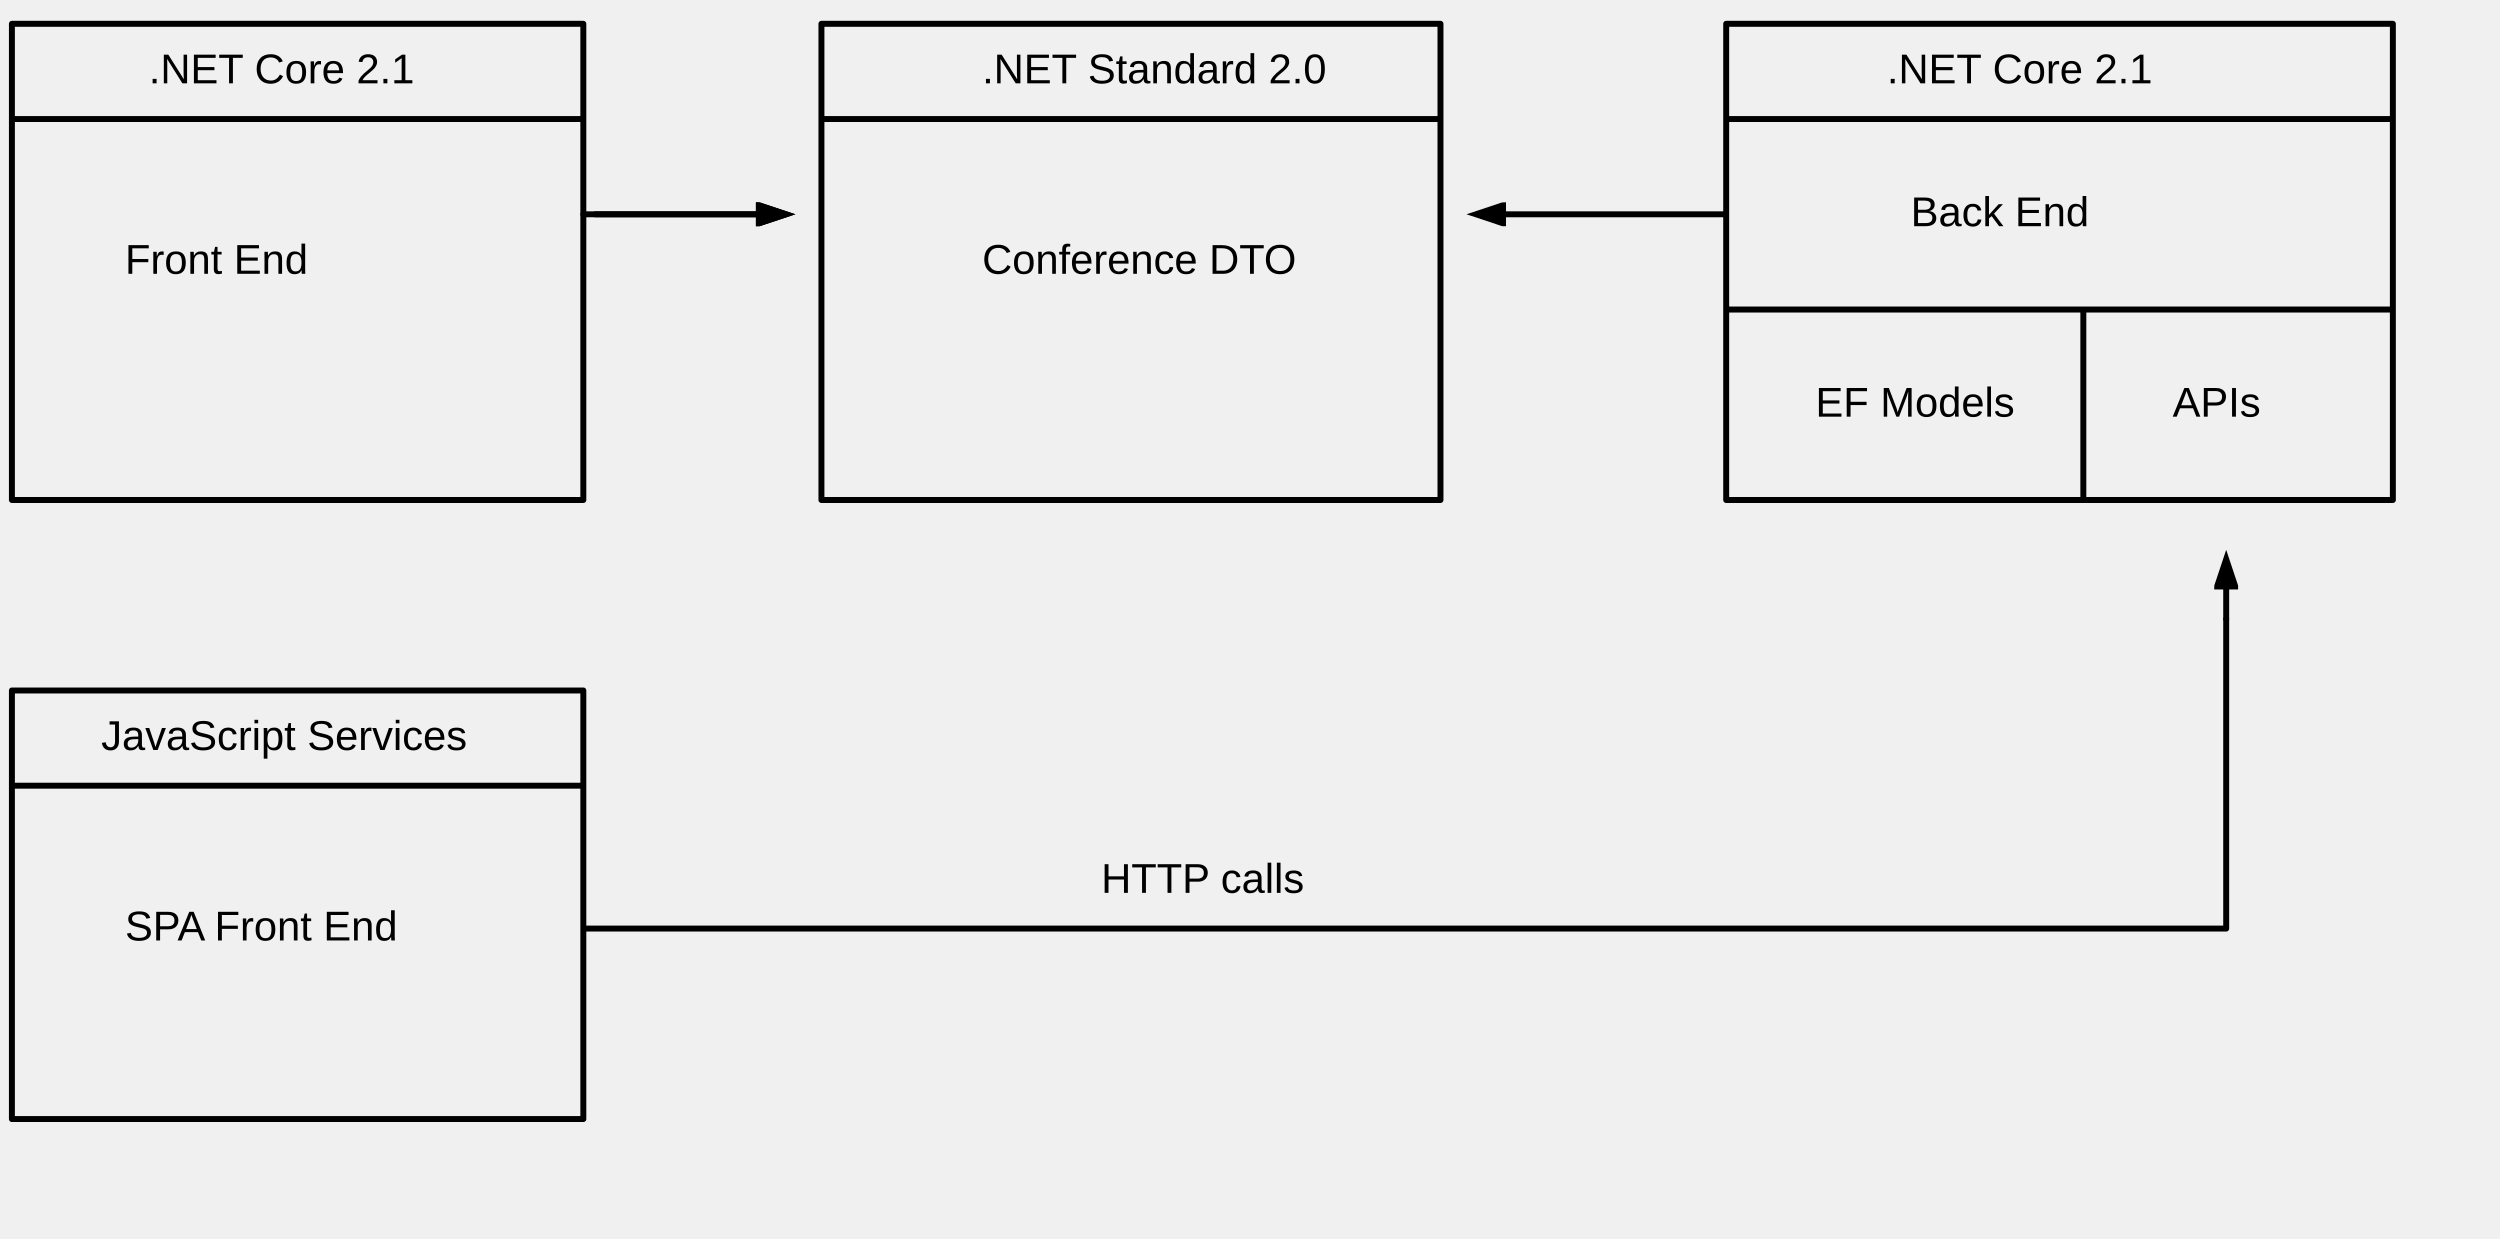
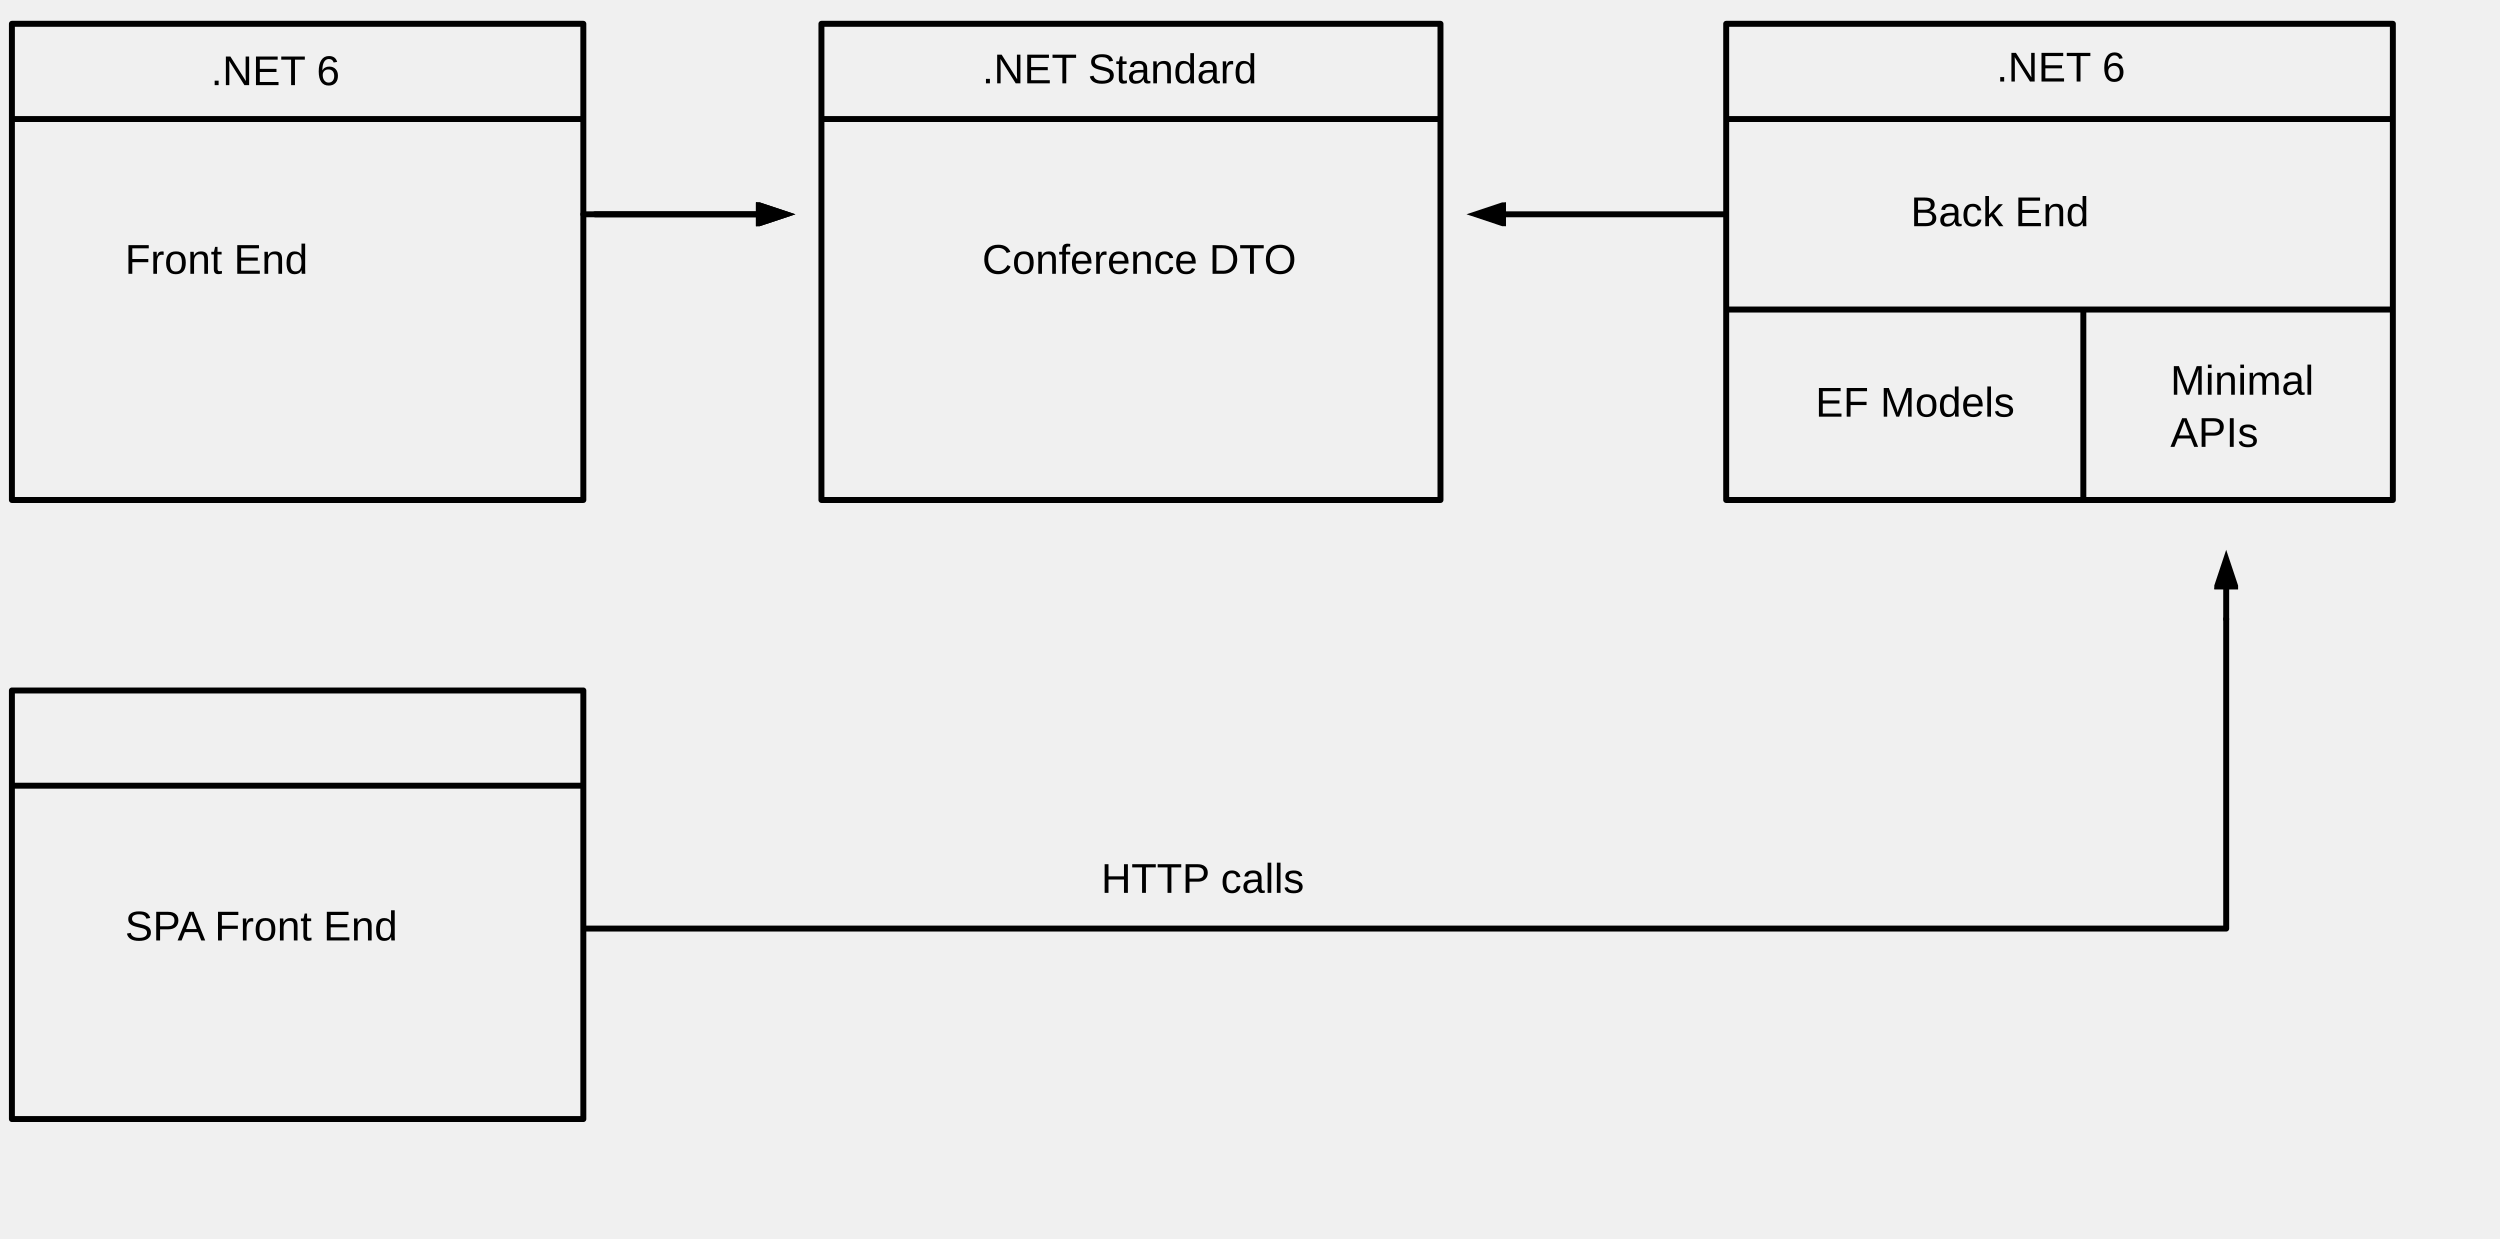
- <svg xmlns="http://www.w3.org/2000/svg" font-family="arial" font-size="14" height="416" width="840">
-   <defs>
+ <svg xmlns="http://www.w3.org/2000/svg" font-family="arial" font-size="14" height="416" width="840" version="1.1" id="svg95">
+   <defs id="defs57">
    <marker id="triangle" markerHeight="10" markerUnits="strokeWidth" markerWidth="10" orient="auto" refX="15" refY="10" viewBox="0 0 50 20">
-       <path d="M 0 0 L 30 10 L 0 20 z" />
+       <path d="M 0 0 L 30 10 L 0 20 z" id="path54" />
    </marker>
  </defs>
-   <style>
+   <style id="style59">

    line, path {
      stroke: black;
      stroke-width: 2;
      stroke-opacity: 1;
      fill-opacity: 1;
      stroke-linecap: round;
      stroke-linejoin: miter;
    }
    circle {
      stroke: black;
      stroke-width: 2;
      stroke-opacity: 1;
      fill-opacity: 1;
      stroke-linecap: round;
      stroke-linejoin: miter;
      fill:white;
    }
    circle.solid {
      fill:black;
    }
    circle.open {
      fill:white;
    }
    tspan.head{
        fill: none;
        stroke: none;
    }
    
</style>
-   <path d=" M 4 8 L 4 32 M 4 8 L 192 8 M 8 8 L 192 8 M 196 8 L 196 32 M 196 8 L 192 8 M 276 8 L 276 32 M 276 8 L 480 8 M 280 8 L 480 8 M 484 8 L 484 32 M 484 8 L 480 8 M 580 8 L 580 32 M 580 8 L 800 8 M 584 8 L 800 8 M 804 8 L 804 32 M 804 8 L 800 8 M 4 16 L 4 32 M 196 16 L 196 32 M 276 16 L 276 32 M 484 16 L 484 32 M 580 16 L 580 32 M 804 16 L 804 32 M 4 32 L 4 160 M 4 40 L 192 40 M 8 40 L 192 40 M 196 32 L 196 64 M 196 40 L 192 40 M 276 32 L 276 160 M 276 40 L 480 40 M 280 40 L 480 40 M 484 32 L 484 160 M 484 40 L 480 40 M 580 32 L 580 64 M 580 40 L 800 40 M 584 40 L 800 40 M 804 32 L 804 96 M 804 40 L 800 40 M 4 48 L 4 160 M 196 48 L 196 64 M 276 48 L 276 160 M 484 48 L 484 160 M 580 48 L 580 64 M 804 48 L 804 96 M 196 64 L 196 160 M 504 72 L 576 72 M 580 64 L 580 96 M 580 72 L 576 72 M 196 80 L 196 160 M 580 80 L 580 96 L 580 160 M 580 104 L 696 104 M 584 104 L 696 104 M 700 104 L 700 160 M 696 104 L 800 104 M 704 104 L 800 104 M 804 96 L 804 160 M 804 104 L 800 104 M 580 112 L 580 160 M 700 112 L 700 160 M 804 112 L 804 160 M 4 168 L 4 160 M 4 168 L 192 168 M 8 168 L 192 168 M 196 168 L 196 160 M 196 168 L 192 168 M 276 168 L 276 160 M 276 168 L 480 168 M 280 168 L 480 168 M 484 168 L 484 160 M 484 168 L 480 168 M 580 168 L 580 160 M 580 168 L 696 168 M 584 168 L 696 168 M 700 168 L 700 160 M 696 168 L 800 168 M 704 168 L 800 168 M 804 168 L 804 160 M 804 168 L 800 168 M 748 208 L 748 304 M 4 232 L 4 256 M 4 232 L 192 232 M 8 232 L 192 232 M 196 232 L 196 256 M 196 232 L 192 232 M 4 240 L 4 256 M 196 240 L 196 256 M 4 256 L 4 368 M 4 264 L 192 264 M 8 264 L 192 264 M 196 256 L 196 304 M 196 264 L 192 264 M 4 272 L 4 368 M 196 272 L 196 304 L 196 368 M 196 312 L 744 312 M 200 312 L 744 312 M 748 312 L 748 304 M 748 312 L 744 312 M 196 320 L 196 368 M 4 376 L 4 368 M 4 376 L 192 376 M 8 376 L 192 376 M 196 376 L 196 368 M 196 376 L 192 376" fill="none" />
-   <path d="" fill="none" stroke-dasharray="3 3" />
-   <line marker-end="url(#triangle)" x1="196" x2="260" y1="72" y2="72" />
-   <line marker-end="url(#triangle)" x1="200" x2="260" y1="72" y2="72" />
-   <line marker-end="url(#triangle)" x1="504" x2="500" y1="72" y2="72" />
-   <line marker-end="url(#triangle)" x1="748" x2="748" y1="208" y2="192" />
-   <text x="50" y="28">
- .NET Core 2.1
- </text>
-   <text x="330" y="28">
- .NET Standard 2.0
- </text>
-   <text x="634" y="28">
- .NET Core 2.1
- </text>
-   <text x="642" y="76">
+   <path d=" M 4 8 L 4 32 M 4 8 L 192 8 M 8 8 L 192 8 M 196 8 L 196 32 M 196 8 L 192 8 M 276 8 L 276 32 M 276 8 L 480 8 M 280 8 L 480 8 M 484 8 L 484 32 M 484 8 L 480 8 M 580 8 L 580 32 M 580 8 L 800 8 M 584 8 L 800 8 M 804 8 L 804 32 M 804 8 L 800 8 M 4 16 L 4 32 M 196 16 L 196 32 M 276 16 L 276 32 M 484 16 L 484 32 M 580 16 L 580 32 M 804 16 L 804 32 M 4 32 L 4 160 M 4 40 L 192 40 M 8 40 L 192 40 M 196 32 L 196 64 M 196 40 L 192 40 M 276 32 L 276 160 M 276 40 L 480 40 M 280 40 L 480 40 M 484 32 L 484 160 M 484 40 L 480 40 M 580 32 L 580 64 M 580 40 L 800 40 M 584 40 L 800 40 M 804 32 L 804 96 M 804 40 L 800 40 M 4 48 L 4 160 M 196 48 L 196 64 M 276 48 L 276 160 M 484 48 L 484 160 M 580 48 L 580 64 M 804 48 L 804 96 M 196 64 L 196 160 M 504 72 L 576 72 M 580 64 L 580 96 M 580 72 L 576 72 M 196 80 L 196 160 M 580 80 L 580 96 L 580 160 M 580 104 L 696 104 M 584 104 L 696 104 M 700 104 L 700 160 M 696 104 L 800 104 M 704 104 L 800 104 M 804 96 L 804 160 M 804 104 L 800 104 M 580 112 L 580 160 M 700 112 L 700 160 M 804 112 L 804 160 M 4 168 L 4 160 M 4 168 L 192 168 M 8 168 L 192 168 M 196 168 L 196 160 M 196 168 L 192 168 M 276 168 L 276 160 M 276 168 L 480 168 M 280 168 L 480 168 M 484 168 L 484 160 M 484 168 L 480 168 M 580 168 L 580 160 M 580 168 L 696 168 M 584 168 L 696 168 M 700 168 L 700 160 M 696 168 L 800 168 M 704 168 L 800 168 M 804 168 L 804 160 M 804 168 L 800 168 M 748 208 L 748 304 M 4 232 L 4 256 M 4 232 L 192 232 M 8 232 L 192 232 M 196 232 L 196 256 M 196 232 L 192 232 M 4 240 L 4 256 M 196 240 L 196 256 M 4 256 L 4 368 M 4 264 L 192 264 M 8 264 L 192 264 M 196 256 L 196 304 M 196 264 L 192 264 M 4 272 L 4 368 M 196 272 L 196 304 L 196 368 M 196 312 L 744 312 M 200 312 L 744 312 M 748 312 L 748 304 M 748 312 L 744 312 M 196 320 L 196 368 M 4 376 L 4 368 M 4 376 L 192 376 M 8 376 L 192 376 M 196 376 L 196 368 M 196 376 L 192 376" fill="none" id="path61" />
+   <path d="" fill="none" stroke-dasharray="3 3" id="path63" />
+   <line marker-end="url(#triangle)" x1="196" x2="260" y1="72" y2="72" id="line65" />
+   <line marker-end="url(#triangle)" x1="200" x2="260" y1="72" y2="72" id="line67" />
+   <line marker-end="url(#triangle)" x1="504" x2="500" y1="72" y2="72" id="line69" />
+   <line marker-end="url(#triangle)" x1="748" x2="748" y1="208" y2="192" id="line71" />
+   <text x="70.847" y="28.613" id="text73">.NET 6</text>
+   <text x="330" y="28" id="text75">.NET Standard</text>
+   <text x="670.788" y="27.387" id="text77">.NET 6</text>
+   <text x="642" y="76" id="text79">
Back End
</text>
-   <text x="42" y="92">
+   <text x="42" y="92" id="text81">
Front End
</text>
-   <text x="330" y="92">
+   <text x="330" y="92" id="text83">
Conference DTO
</text>
-   <text x="610" y="140">
+   <text x="610" y="140" id="text85">
EF Models
</text>
-   <text x="730" y="140">
- APIs
- </text>
-   <text x="34" y="252">
- JavaScript Services
- </text>
-   <text x="370" y="300">
+   <text x="729.255" y="132.642" id="text87">
+     <tspan id="tspan359" x="729.255" y="132.642">Minimal</tspan>
+     <tspan id="tspan361" x="729.255" y="150.142">APIs</tspan>
+   </text>
+   <text x="34" y="252" id="text89" />
+   <text x="370" y="300" id="text91">
HTTP calls
</text>
-   <text x="42" y="316">
+   <text x="42" y="316" id="text93">
SPA Front End
</text>
</svg>
